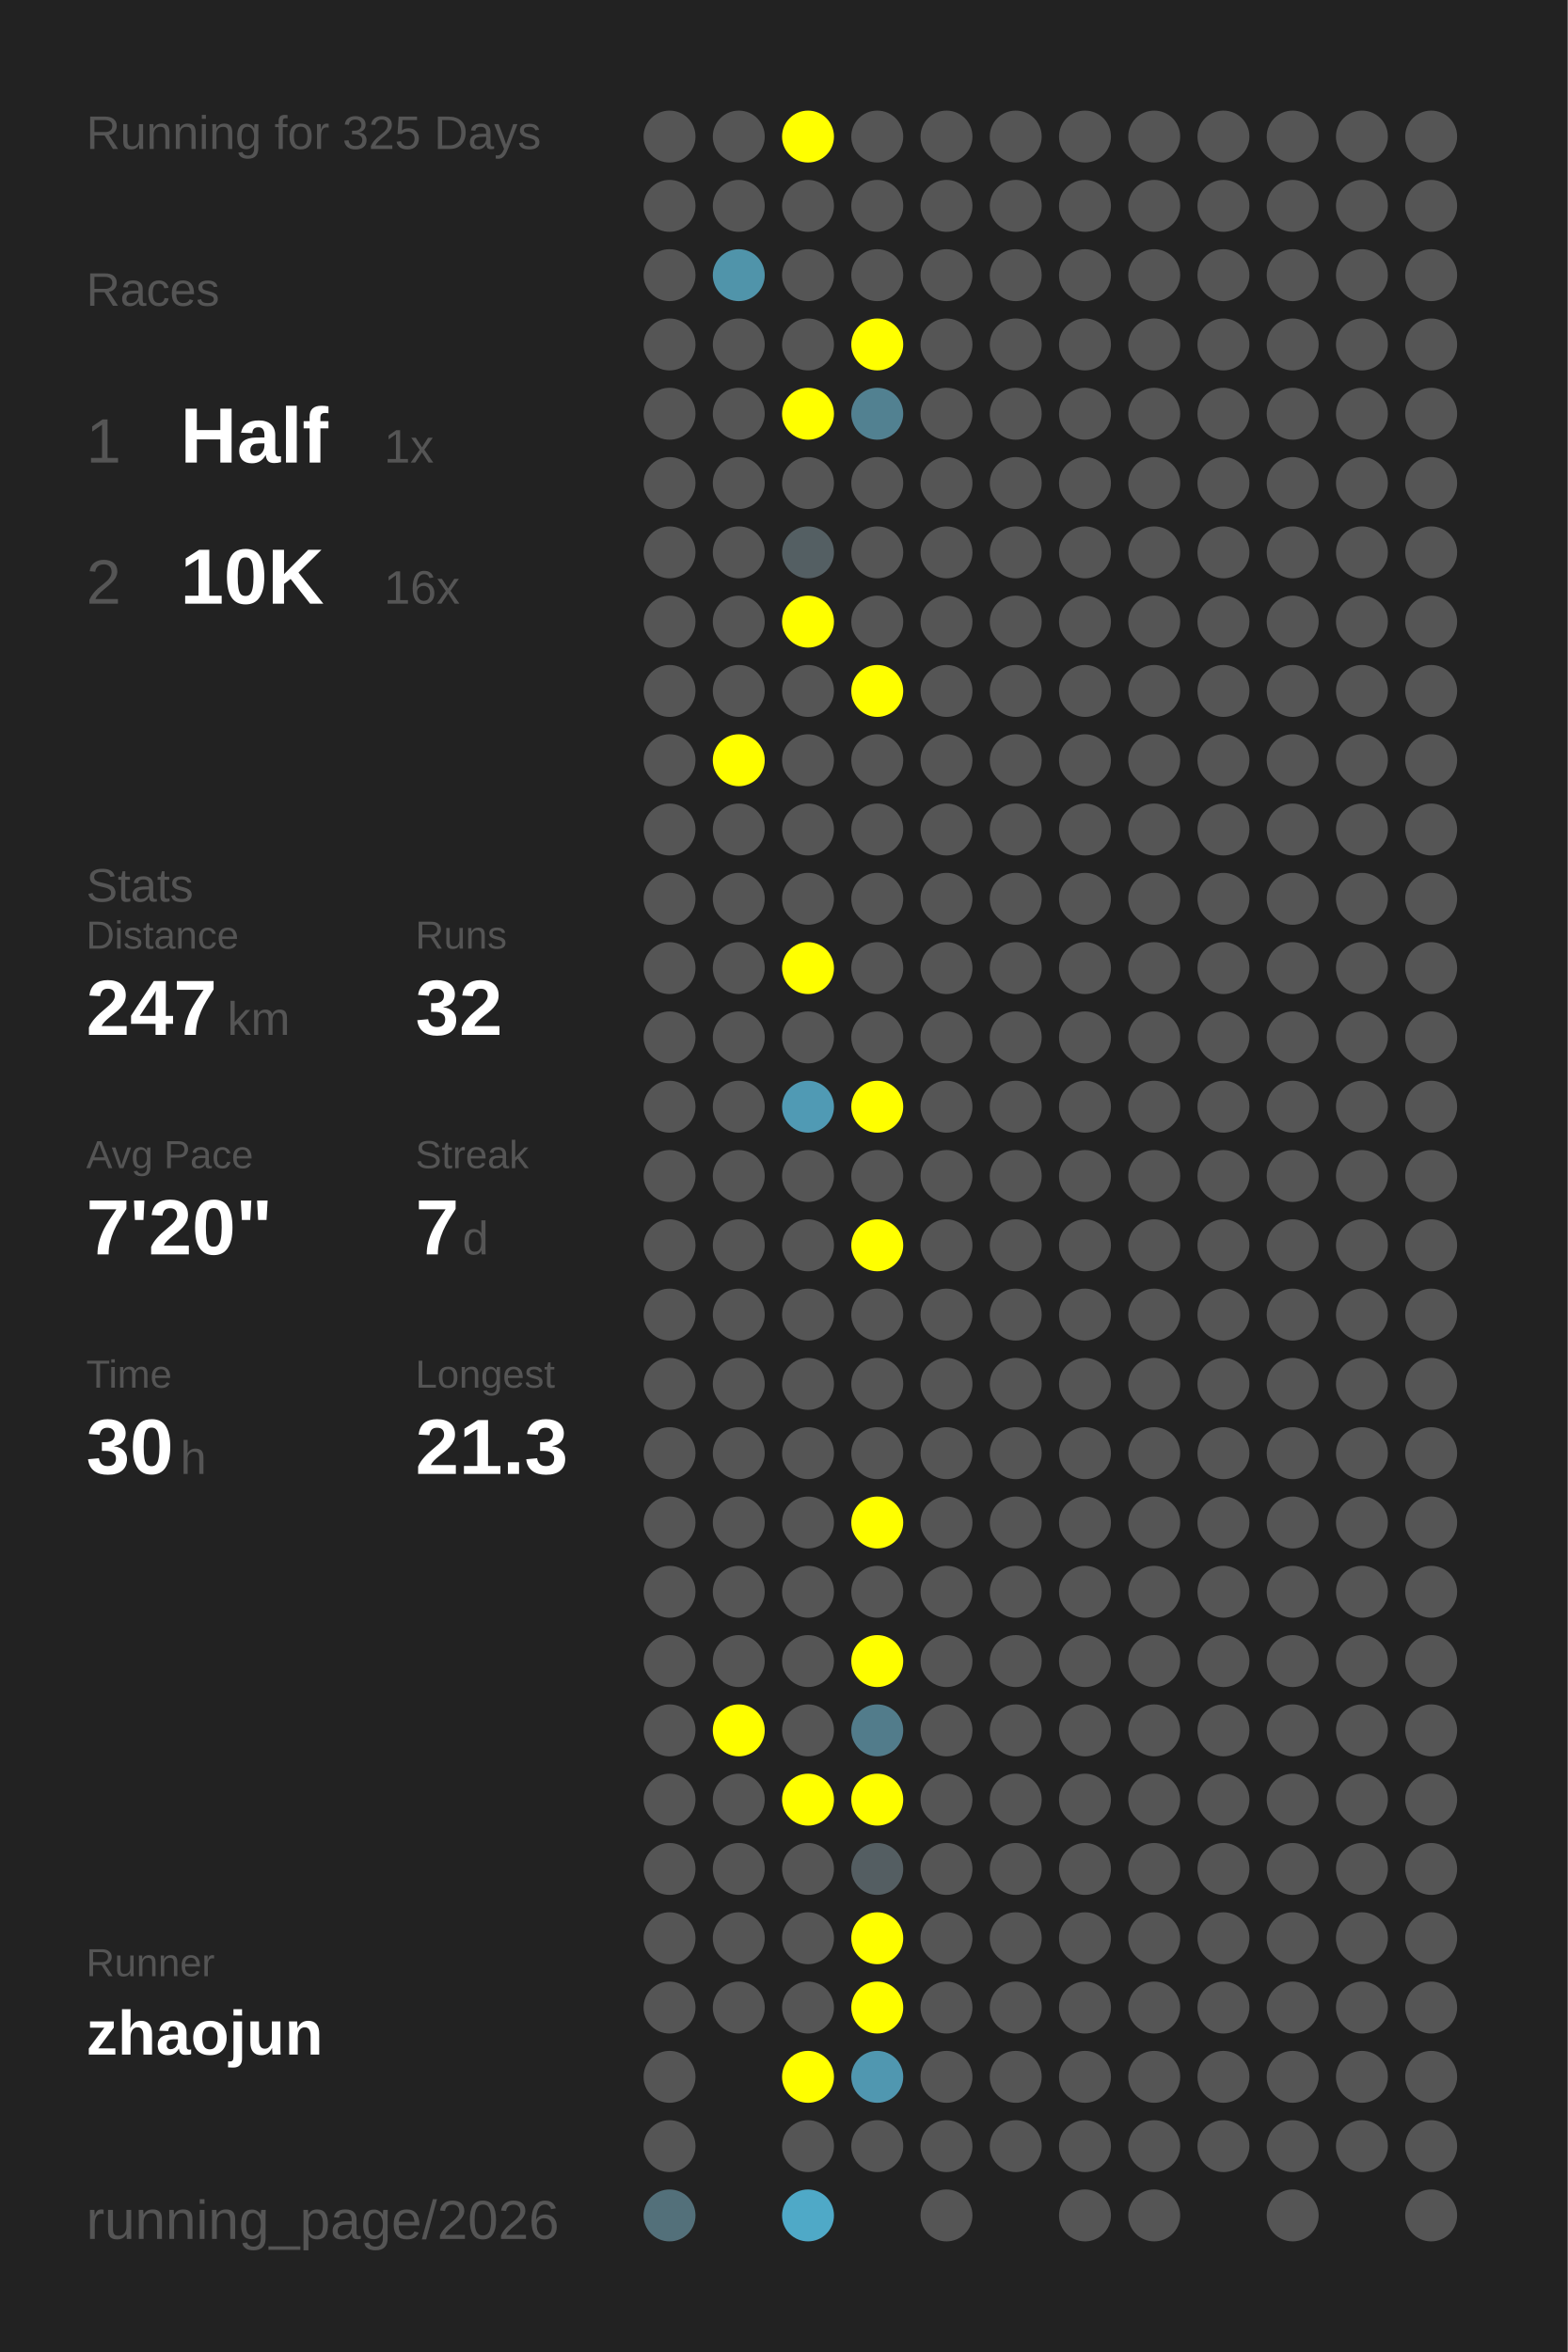
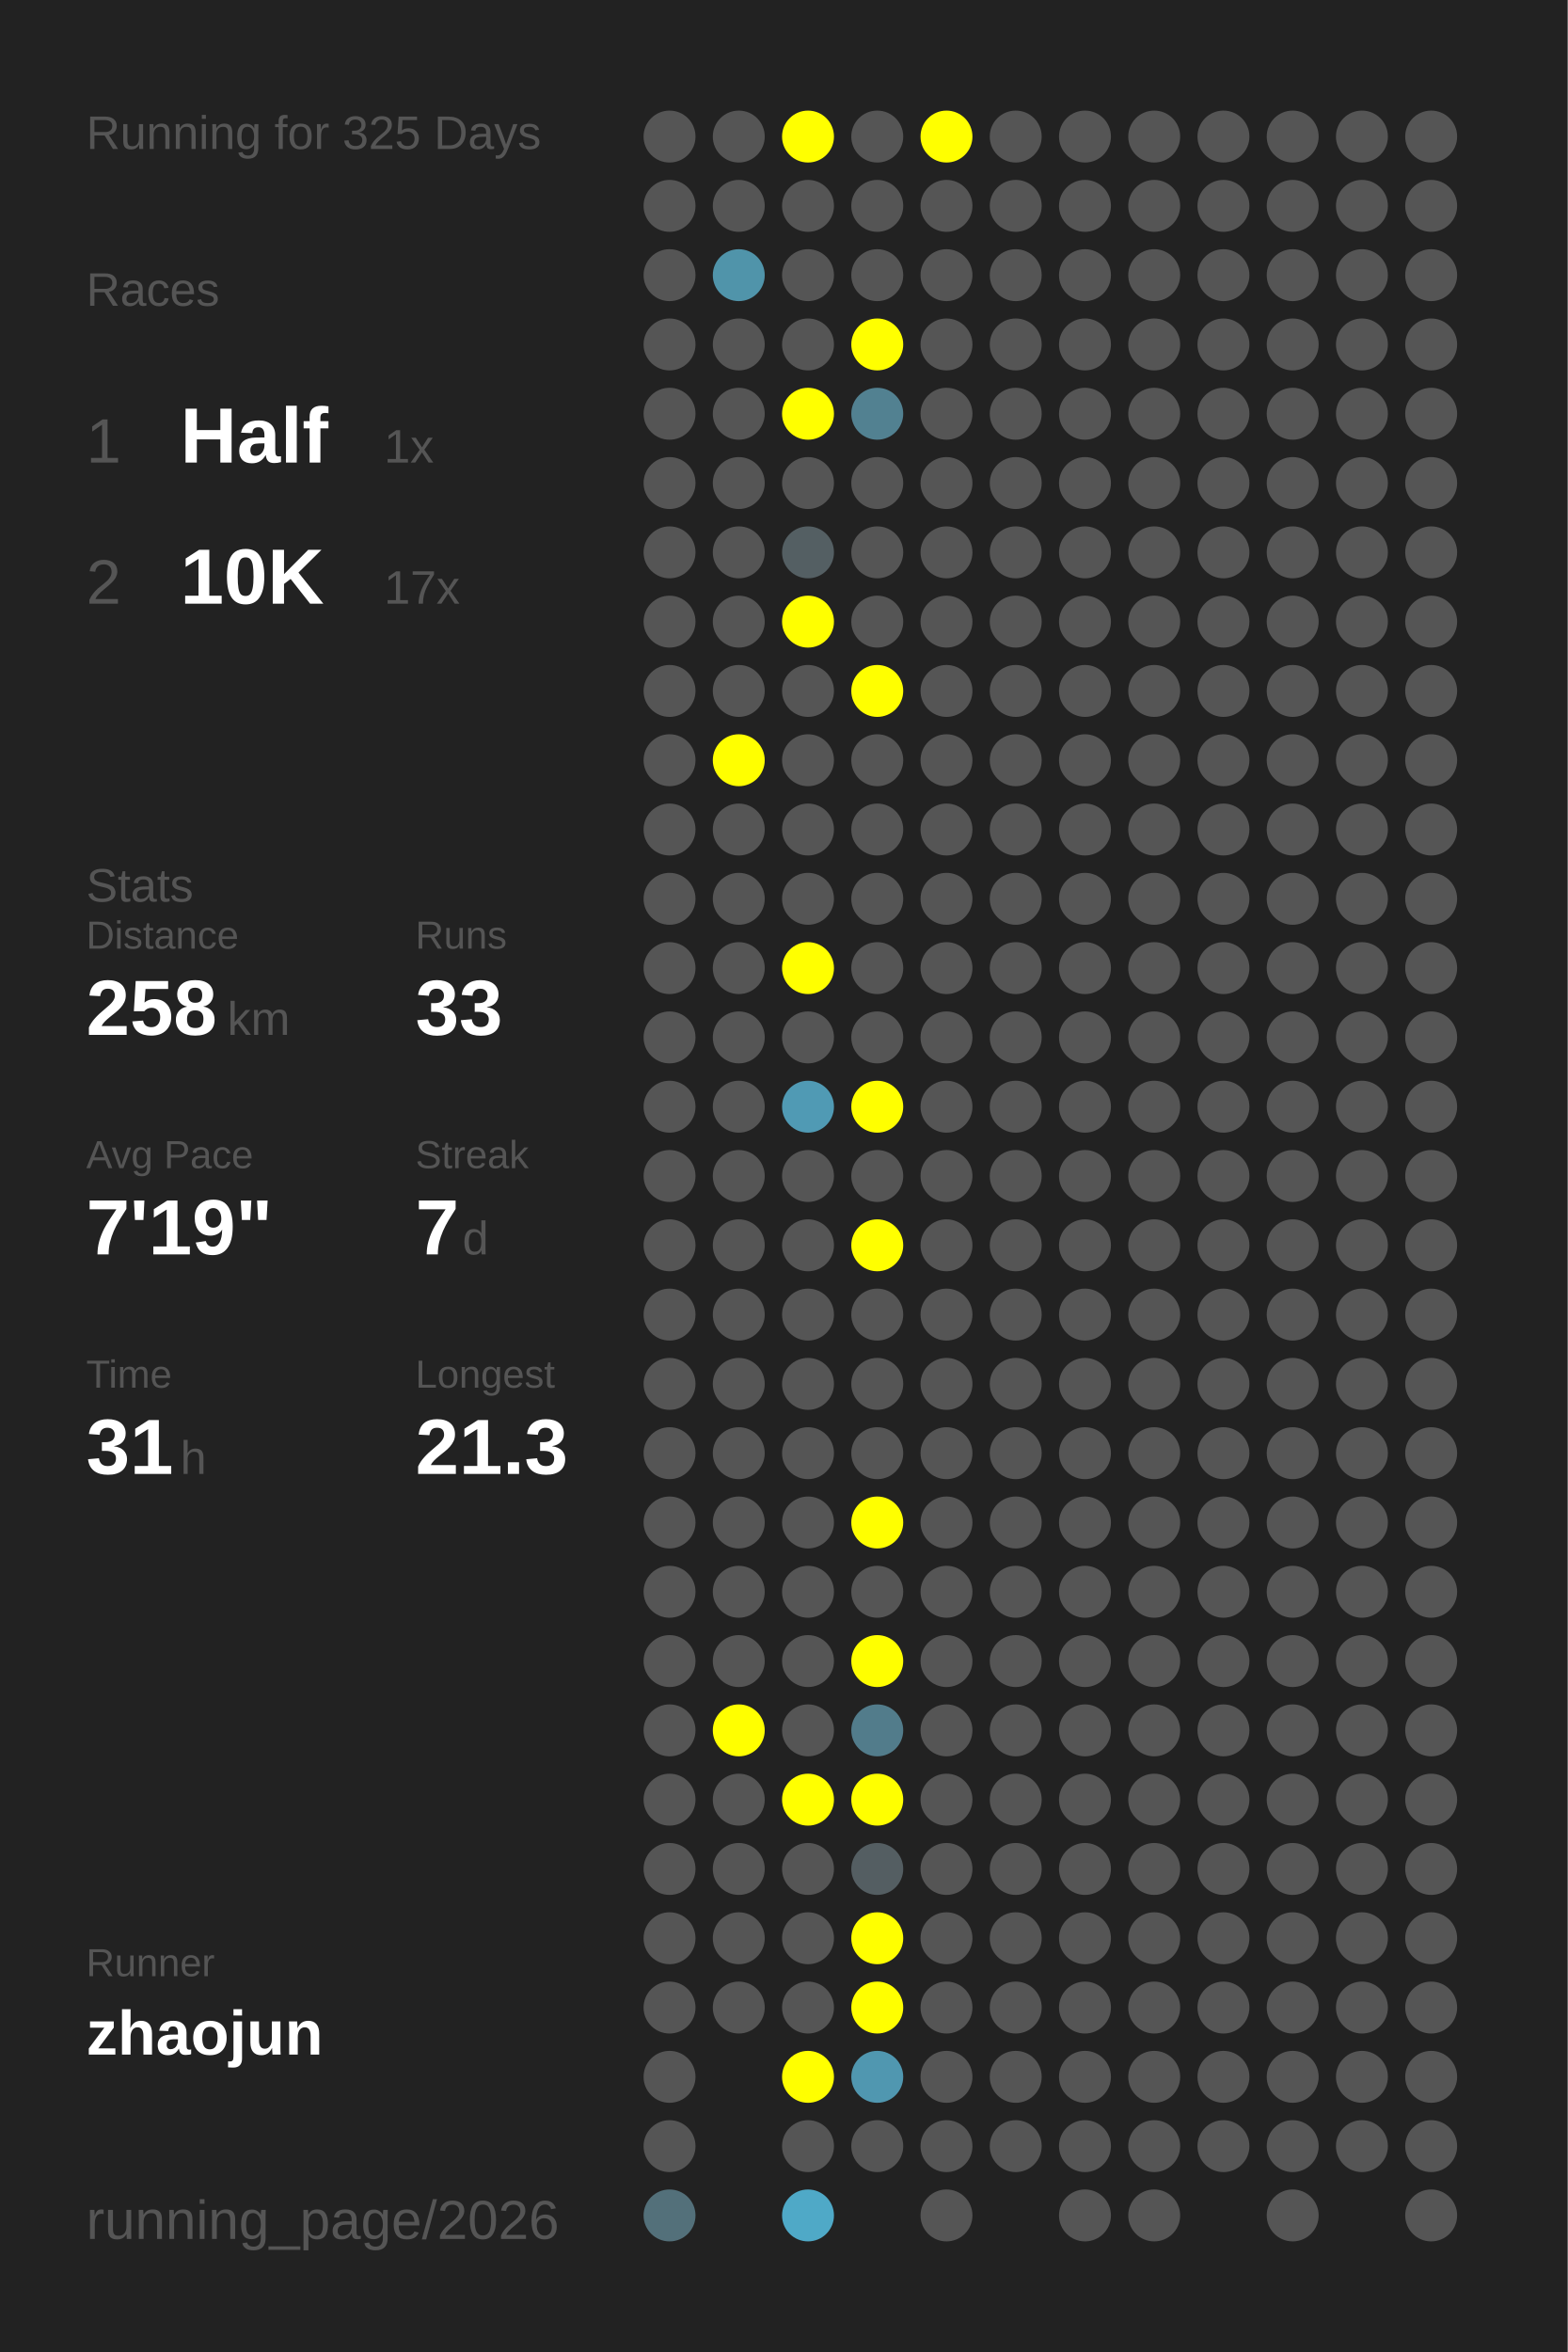
<svg xmlns="http://www.w3.org/2000/svg" baseProfile="full" height="300mm" version="1.1" viewBox="0,0,200,300" width="200mm">
  <defs />
  <rect fill="#222222" height="300" width="200" x="0" y="0" />
  <text fill="#555555" style="font-size:6px; font-family:Arial;" x="11" y="19">Running for 325 Days</text>
  <text fill="#555555" style="font-size:6px; font-family:Arial;" x="11" y="39">Races</text>
  <text fill="#555555" style="font-size:8px; font-family:Arial;" x="11" y="59">1</text>
  <text fill="#FFFFFF" style="font-size:10px; font-family:Arial; font-weight:bold;" x="23" y="59">Half</text>
  <text fill="#555555" style="font-size:6px; font-family:Arial;" x="49" y="59">1x</text>
  <text fill="#555555" style="font-size:8px; font-family:Arial;" x="11" y="77">2</text>
  <text fill="#FFFFFF" style="font-size:10px; font-family:Arial; font-weight:bold;" x="23" y="77">10K</text>
-   <text fill="#555555" style="font-size:6px; font-family:Arial;" x="49" y="77">16x</text>
+   <text fill="#555555" style="font-size:6px; font-family:Arial;" x="49" y="77">17x</text>
  <text fill="#555555" style="font-size:6px; font-family:Arial;" x="11" y="115">Stats</text>
  <text fill="#555555" style="font-size:5px; font-family:Arial;" x="11" y="121">Distance</text>
-   <text fill="#FFFFFF" style="font-size:10px; font-family:Arial; font-weight:bold;" x="11" y="132">247</text>
+   <text fill="#FFFFFF" style="font-size:10px; font-family:Arial; font-weight:bold;" x="11" y="132">258</text>
  <text fill="#555555" style="font-size:6px; font-family:Arial;" x="29" y="132">km</text>
  <text fill="#555555" style="font-size:5px; font-family:Arial;" x="53" y="121">Runs</text>
-   <text fill="#FFFFFF" style="font-size:10px; font-family:Arial; font-weight:bold;" x="53" y="132">32</text>
+   <text fill="#FFFFFF" style="font-size:10px; font-family:Arial; font-weight:bold;" x="53" y="132">33</text>
  <text fill="#555555" style="font-size:5px; font-family:Arial;" x="11" y="149">Avg Pace</text>
-   <text fill="#FFFFFF" style="font-size:10px; font-family:Arial; font-weight:bold;" x="11" y="160">7'20"</text>
+   <text fill="#FFFFFF" style="font-size:10px; font-family:Arial; font-weight:bold;" x="11" y="160">7'19"</text>
  <text fill="#555555" style="font-size:5px; font-family:Arial;" x="53" y="149">Streak</text>
  <text fill="#FFFFFF" style="font-size:10px; font-family:Arial; font-weight:bold;" x="53" y="160">7</text>
  <text fill="#555555" style="font-size:6px; font-family:Arial;" x="59" y="160">d</text>
  <text fill="#555555" style="font-size:5px; font-family:Arial;" x="11" y="177">Time</text>
-   <text fill="#FFFFFF" style="font-size:10px; font-family:Arial; font-weight:bold;" x="11" y="188">30</text>
+   <text fill="#FFFFFF" style="font-size:10px; font-family:Arial; font-weight:bold;" x="11" y="188">31</text>
  <text fill="#555555" style="font-size:6px; font-family:Arial;" x="23" y="188">h</text>
  <text fill="#555555" style="font-size:5px; font-family:Arial;" x="53" y="177">Longest</text>
  <text fill="#FFFFFF" style="font-size:10px; font-family:Arial; font-weight:bold;" x="53" y="188">21.3</text>
  <text fill="#555555" style="font-size:5px; font-family:Arial;" x="11" y="252.065">Runner</text>
  <text fill="#FFFFFF" style="font-size:8px; font-family:Arial; font-weight:bold;" x="11" y="262.065">zhaojun</text>
  <text fill="#555555" style="font-size:7px; font-family:Arial;" x="11" y="285.581">running_page/2026</text>
  <circle cx="85.417" cy="17.419" fill="#555555" r="3.312" />
  <circle cx="85.417" cy="26.258" fill="#555555" r="3.312" />
  <circle cx="85.417" cy="35.097" fill="#555555" r="3.312" />
  <circle cx="85.417" cy="43.935" fill="#555555" r="3.312" />
  <circle cx="85.417" cy="52.774" fill="#555555" r="3.312" />
  <circle cx="85.417" cy="61.613" fill="#555555" r="3.312" />
  <circle cx="85.417" cy="70.452" fill="#555555" r="3.312" />
  <circle cx="85.417" cy="79.29" fill="#555555" r="3.312" />
  <circle cx="85.417" cy="88.129" fill="#555555" r="3.312" />
  <circle cx="85.417" cy="96.968" fill="#555555" r="3.312" />
  <circle cx="85.417" cy="105.806" fill="#555555" r="3.312" />
  <circle cx="85.417" cy="114.645" fill="#555555" r="3.312" />
  <circle cx="85.417" cy="123.484" fill="#555555" r="3.312" />
  <circle cx="85.417" cy="132.323" fill="#555555" r="3.312" />
  <circle cx="85.417" cy="141.161" fill="#555555" r="3.312" />
  <circle cx="85.417" cy="150" fill="#555555" r="3.312" />
  <circle cx="85.417" cy="158.839" fill="#555555" r="3.312" />
  <circle cx="85.417" cy="167.677" fill="#555555" r="3.312" />
  <circle cx="85.417" cy="176.516" fill="#555555" r="3.312" />
  <circle cx="85.417" cy="185.355" fill="#555555" r="3.312" />
  <circle cx="85.417" cy="194.194" fill="#555555" r="3.312" />
  <circle cx="85.417" cy="203.032" fill="#555555" r="3.312" />
  <circle cx="85.417" cy="211.871" fill="#555555" r="3.312" />
  <circle cx="85.417" cy="220.71" fill="#555555" r="3.312" />
  <circle cx="85.417" cy="229.548" fill="#555555" r="3.312" />
  <circle cx="85.417" cy="238.387" fill="#555555" r="3.312" />
  <circle cx="85.417" cy="247.226" fill="#555555" r="3.312" />
  <circle cx="85.417" cy="256.065" fill="#555555" r="3.312" />
  <circle cx="85.417" cy="264.903" fill="#555555" r="3.312" />
  <circle cx="85.417" cy="273.742" fill="#555555" r="3.312" />
  <circle cx="85.417" cy="282.581" fill="#53707a" r="3.312" />
  <circle cx="94.25" cy="17.419" fill="#555555" r="3.312" />
  <circle cx="94.25" cy="26.258" fill="#555555" r="3.312" />
  <circle cx="94.25" cy="35.097" fill="#5094aa" r="3.312" />
  <circle cx="94.25" cy="43.935" fill="#555555" r="3.312" />
  <circle cx="94.25" cy="52.774" fill="#555555" r="3.312" />
  <circle cx="94.25" cy="61.613" fill="#555555" r="3.312" />
  <circle cx="94.25" cy="70.452" fill="#555555" r="3.312" />
  <circle cx="94.25" cy="79.29" fill="#555555" r="3.312" />
  <circle cx="94.25" cy="88.129" fill="#555555" r="3.312" />
  <circle cx="94.25" cy="96.968" fill="#FFFF00" r="3.312" />
  <circle cx="94.25" cy="105.806" fill="#555555" r="3.312" />
  <circle cx="94.25" cy="114.645" fill="#555555" r="3.312" />
  <circle cx="94.25" cy="123.484" fill="#555555" r="3.312" />
  <circle cx="94.25" cy="132.323" fill="#555555" r="3.312" />
  <circle cx="94.25" cy="141.161" fill="#555555" r="3.312" />
  <circle cx="94.25" cy="150" fill="#555555" r="3.312" />
  <circle cx="94.25" cy="158.839" fill="#555555" r="3.312" />
  <circle cx="94.25" cy="167.677" fill="#555555" r="3.312" />
  <circle cx="94.25" cy="176.516" fill="#555555" r="3.312" />
  <circle cx="94.25" cy="185.355" fill="#555555" r="3.312" />
  <circle cx="94.25" cy="194.194" fill="#555555" r="3.312" />
  <circle cx="94.25" cy="203.032" fill="#555555" r="3.312" />
  <circle cx="94.25" cy="211.871" fill="#555555" r="3.312" />
  <circle cx="94.25" cy="220.71" fill="#FFFF00" r="3.312" />
  <circle cx="94.25" cy="229.548" fill="#555555" r="3.312" />
  <circle cx="94.25" cy="238.387" fill="#555555" r="3.312" />
  <circle cx="94.25" cy="247.226" fill="#555555" r="3.312" />
  <circle cx="94.25" cy="256.065" fill="#555555" r="3.312" />
  <circle cx="103.083" cy="17.419" fill="#FFFF00" r="3.312" />
  <circle cx="103.083" cy="26.258" fill="#555555" r="3.312" />
  <circle cx="103.083" cy="35.097" fill="#555555" r="3.312" />
  <circle cx="103.083" cy="43.935" fill="#555555" r="3.312" />
  <circle cx="103.083" cy="52.774" fill="#FFFF00" r="3.312" />
  <circle cx="103.083" cy="61.613" fill="#555555" r="3.312" />
  <circle cx="103.083" cy="70.452" fill="#545f63" r="3.312" />
  <circle cx="103.083" cy="79.29" fill="#FFFF00" r="3.312" />
  <circle cx="103.083" cy="88.129" fill="#555555" r="3.312" />
  <circle cx="103.083" cy="96.968" fill="#555555" r="3.312" />
  <circle cx="103.083" cy="105.806" fill="#555555" r="3.312" />
  <circle cx="103.083" cy="114.645" fill="#555555" r="3.312" />
  <circle cx="103.083" cy="123.484" fill="#FFFF00" r="3.312" />
  <circle cx="103.083" cy="132.323" fill="#555555" r="3.312" />
  <circle cx="103.083" cy="141.161" fill="#509ab4" r="3.312" />
  <circle cx="103.083" cy="150" fill="#555555" r="3.312" />
  <circle cx="103.083" cy="158.839" fill="#555555" r="3.312" />
  <circle cx="103.083" cy="167.677" fill="#555555" r="3.312" />
  <circle cx="103.083" cy="176.516" fill="#555555" r="3.312" />
  <circle cx="103.083" cy="185.355" fill="#555555" r="3.312" />
  <circle cx="103.083" cy="194.194" fill="#555555" r="3.312" />
  <circle cx="103.083" cy="203.032" fill="#555555" r="3.312" />
  <circle cx="103.083" cy="211.871" fill="#555555" r="3.312" />
  <circle cx="103.083" cy="220.71" fill="#555555" r="3.312" />
  <circle cx="103.083" cy="229.548" fill="#FFFF00" r="3.312" />
  <circle cx="103.083" cy="238.387" fill="#555555" r="3.312" />
  <circle cx="103.083" cy="247.226" fill="#555555" r="3.312" />
  <circle cx="103.083" cy="256.065" fill="#555555" r="3.312" />
  <circle cx="103.083" cy="264.903" fill="#FFFF00" r="3.312" />
  <circle cx="103.083" cy="273.742" fill="#555555" r="3.312" />
  <circle cx="103.083" cy="282.581" fill="#4fa9c7" r="3.312" />
  <circle cx="111.917" cy="17.419" fill="#555555" r="3.312" />
  <circle cx="111.917" cy="26.258" fill="#555555" r="3.312" />
  <circle cx="111.917" cy="35.097" fill="#555555" r="3.312" />
  <circle cx="111.917" cy="43.935" fill="#FFFF00" r="3.312" />
  <circle cx="111.917" cy="52.774" fill="#528191" r="3.312" />
  <circle cx="111.917" cy="61.613" fill="#555555" r="3.312" />
  <circle cx="111.917" cy="70.452" fill="#555555" r="3.312" />
  <circle cx="111.917" cy="79.29" fill="#555555" r="3.312" />
  <circle cx="111.917" cy="88.129" fill="#FFFF00" r="3.312" />
  <circle cx="111.917" cy="96.968" fill="#555555" r="3.312" />
  <circle cx="111.917" cy="105.806" fill="#555555" r="3.312" />
  <circle cx="111.917" cy="114.645" fill="#555555" r="3.312" />
  <circle cx="111.917" cy="123.484" fill="#555555" r="3.312" />
  <circle cx="111.917" cy="132.323" fill="#555555" r="3.312" />
  <circle cx="111.917" cy="141.161" fill="#FFFF00" r="3.312" />
  <circle cx="111.917" cy="150" fill="#555555" r="3.312" />
  <circle cx="111.917" cy="158.839" fill="#FFFF00" r="3.312" />
  <circle cx="111.917" cy="167.677" fill="#555555" r="3.312" />
  <circle cx="111.917" cy="176.516" fill="#555555" r="3.312" />
  <circle cx="111.917" cy="185.355" fill="#555555" r="3.312" />
  <circle cx="111.917" cy="194.194" fill="#FFFF00" r="3.312" />
  <circle cx="111.917" cy="203.032" fill="#555555" r="3.312" />
  <circle cx="111.917" cy="211.871" fill="#FFFF00" r="3.312" />
  <circle cx="111.917" cy="220.71" fill="#527c8b" r="3.312" />
  <circle cx="111.917" cy="229.548" fill="#FFFF00" r="3.312" />
  <circle cx="111.917" cy="238.387" fill="#545e62" r="3.312" />
  <circle cx="111.917" cy="247.226" fill="#FFFF00" r="3.312" />
  <circle cx="111.917" cy="256.065" fill="#FFFF00" r="3.312" />
  <circle cx="111.917" cy="264.903" fill="#5097b0" r="3.312" />
  <circle cx="111.917" cy="273.742" fill="#555555" r="3.312" />
-   <circle cx="120.75" cy="17.419" fill="#555555" r="3.312" />
+   <circle cx="120.75" cy="17.419" fill="#FFFF00" r="3.312" />
  <circle cx="120.75" cy="26.258" fill="#555555" r="3.312" />
  <circle cx="120.75" cy="35.097" fill="#555555" r="3.312" />
  <circle cx="120.75" cy="43.935" fill="#555555" r="3.312" />
  <circle cx="120.75" cy="52.774" fill="#555555" r="3.312" />
  <circle cx="120.75" cy="61.613" fill="#555555" r="3.312" />
  <circle cx="120.75" cy="70.452" fill="#555555" r="3.312" />
  <circle cx="120.75" cy="79.29" fill="#555555" r="3.312" />
  <circle cx="120.75" cy="88.129" fill="#555555" r="3.312" />
  <circle cx="120.75" cy="96.968" fill="#555555" r="3.312" />
  <circle cx="120.75" cy="105.806" fill="#555555" r="3.312" />
  <circle cx="120.75" cy="114.645" fill="#555555" r="3.312" />
  <circle cx="120.75" cy="123.484" fill="#555555" r="3.312" />
  <circle cx="120.75" cy="132.323" fill="#555555" r="3.312" />
  <circle cx="120.75" cy="141.161" fill="#555555" r="3.312" />
  <circle cx="120.75" cy="150" fill="#555555" r="3.312" />
  <circle cx="120.75" cy="158.839" fill="#555555" r="3.312" />
  <circle cx="120.75" cy="167.677" fill="#555555" r="3.312" />
  <circle cx="120.75" cy="176.516" fill="#555555" r="3.312" />
  <circle cx="120.75" cy="185.355" fill="#555555" r="3.312" />
  <circle cx="120.75" cy="194.194" fill="#555555" r="3.312" />
  <circle cx="120.75" cy="203.032" fill="#555555" r="3.312" />
  <circle cx="120.75" cy="211.871" fill="#555555" r="3.312" />
  <circle cx="120.75" cy="220.71" fill="#555555" r="3.312" />
  <circle cx="120.75" cy="229.548" fill="#555555" r="3.312" />
  <circle cx="120.75" cy="238.387" fill="#555555" r="3.312" />
  <circle cx="120.75" cy="247.226" fill="#555555" r="3.312" />
  <circle cx="120.75" cy="256.065" fill="#555555" r="3.312" />
  <circle cx="120.75" cy="264.903" fill="#555555" r="3.312" />
  <circle cx="120.75" cy="273.742" fill="#555555" r="3.312" />
  <circle cx="120.75" cy="282.581" fill="#555555" r="3.312" />
  <circle cx="129.583" cy="17.419" fill="#555555" r="3.312" />
  <circle cx="129.583" cy="26.258" fill="#555555" r="3.312" />
  <circle cx="129.583" cy="35.097" fill="#555555" r="3.312" />
  <circle cx="129.583" cy="43.935" fill="#555555" r="3.312" />
  <circle cx="129.583" cy="52.774" fill="#555555" r="3.312" />
  <circle cx="129.583" cy="61.613" fill="#555555" r="3.312" />
  <circle cx="129.583" cy="70.452" fill="#555555" r="3.312" />
  <circle cx="129.583" cy="79.29" fill="#555555" r="3.312" />
  <circle cx="129.583" cy="88.129" fill="#555555" r="3.312" />
  <circle cx="129.583" cy="96.968" fill="#555555" r="3.312" />
  <circle cx="129.583" cy="105.806" fill="#555555" r="3.312" />
  <circle cx="129.583" cy="114.645" fill="#555555" r="3.312" />
  <circle cx="129.583" cy="123.484" fill="#555555" r="3.312" />
  <circle cx="129.583" cy="132.323" fill="#555555" r="3.312" />
  <circle cx="129.583" cy="141.161" fill="#555555" r="3.312" />
  <circle cx="129.583" cy="150" fill="#555555" r="3.312" />
  <circle cx="129.583" cy="158.839" fill="#555555" r="3.312" />
  <circle cx="129.583" cy="167.677" fill="#555555" r="3.312" />
  <circle cx="129.583" cy="176.516" fill="#555555" r="3.312" />
  <circle cx="129.583" cy="185.355" fill="#555555" r="3.312" />
  <circle cx="129.583" cy="194.194" fill="#555555" r="3.312" />
  <circle cx="129.583" cy="203.032" fill="#555555" r="3.312" />
  <circle cx="129.583" cy="211.871" fill="#555555" r="3.312" />
  <circle cx="129.583" cy="220.71" fill="#555555" r="3.312" />
  <circle cx="129.583" cy="229.548" fill="#555555" r="3.312" />
  <circle cx="129.583" cy="238.387" fill="#555555" r="3.312" />
  <circle cx="129.583" cy="247.226" fill="#555555" r="3.312" />
  <circle cx="129.583" cy="256.065" fill="#555555" r="3.312" />
  <circle cx="129.583" cy="264.903" fill="#555555" r="3.312" />
  <circle cx="129.583" cy="273.742" fill="#555555" r="3.312" />
  <circle cx="138.417" cy="17.419" fill="#555555" r="3.312" />
  <circle cx="138.417" cy="26.258" fill="#555555" r="3.312" />
  <circle cx="138.417" cy="35.097" fill="#555555" r="3.312" />
  <circle cx="138.417" cy="43.935" fill="#555555" r="3.312" />
  <circle cx="138.417" cy="52.774" fill="#555555" r="3.312" />
  <circle cx="138.417" cy="61.613" fill="#555555" r="3.312" />
  <circle cx="138.417" cy="70.452" fill="#555555" r="3.312" />
  <circle cx="138.417" cy="79.29" fill="#555555" r="3.312" />
  <circle cx="138.417" cy="88.129" fill="#555555" r="3.312" />
  <circle cx="138.417" cy="96.968" fill="#555555" r="3.312" />
  <circle cx="138.417" cy="105.806" fill="#555555" r="3.312" />
  <circle cx="138.417" cy="114.645" fill="#555555" r="3.312" />
  <circle cx="138.417" cy="123.484" fill="#555555" r="3.312" />
  <circle cx="138.417" cy="132.323" fill="#555555" r="3.312" />
  <circle cx="138.417" cy="141.161" fill="#555555" r="3.312" />
  <circle cx="138.417" cy="150" fill="#555555" r="3.312" />
  <circle cx="138.417" cy="158.839" fill="#555555" r="3.312" />
  <circle cx="138.417" cy="167.677" fill="#555555" r="3.312" />
  <circle cx="138.417" cy="176.516" fill="#555555" r="3.312" />
  <circle cx="138.417" cy="185.355" fill="#555555" r="3.312" />
  <circle cx="138.417" cy="194.194" fill="#555555" r="3.312" />
  <circle cx="138.417" cy="203.032" fill="#555555" r="3.312" />
  <circle cx="138.417" cy="211.871" fill="#555555" r="3.312" />
  <circle cx="138.417" cy="220.71" fill="#555555" r="3.312" />
  <circle cx="138.417" cy="229.548" fill="#555555" r="3.312" />
  <circle cx="138.417" cy="238.387" fill="#555555" r="3.312" />
  <circle cx="138.417" cy="247.226" fill="#555555" r="3.312" />
  <circle cx="138.417" cy="256.065" fill="#555555" r="3.312" />
  <circle cx="138.417" cy="264.903" fill="#555555" r="3.312" />
  <circle cx="138.417" cy="273.742" fill="#555555" r="3.312" />
  <circle cx="138.417" cy="282.581" fill="#555555" r="3.312" />
  <circle cx="147.25" cy="17.419" fill="#555555" r="3.312" />
  <circle cx="147.25" cy="26.258" fill="#555555" r="3.312" />
  <circle cx="147.25" cy="35.097" fill="#555555" r="3.312" />
  <circle cx="147.25" cy="43.935" fill="#555555" r="3.312" />
  <circle cx="147.25" cy="52.774" fill="#555555" r="3.312" />
  <circle cx="147.25" cy="61.613" fill="#555555" r="3.312" />
  <circle cx="147.25" cy="70.452" fill="#555555" r="3.312" />
  <circle cx="147.25" cy="79.29" fill="#555555" r="3.312" />
  <circle cx="147.25" cy="88.129" fill="#555555" r="3.312" />
  <circle cx="147.25" cy="96.968" fill="#555555" r="3.312" />
  <circle cx="147.25" cy="105.806" fill="#555555" r="3.312" />
  <circle cx="147.25" cy="114.645" fill="#555555" r="3.312" />
  <circle cx="147.25" cy="123.484" fill="#555555" r="3.312" />
  <circle cx="147.25" cy="132.323" fill="#555555" r="3.312" />
  <circle cx="147.25" cy="141.161" fill="#555555" r="3.312" />
  <circle cx="147.25" cy="150" fill="#555555" r="3.312" />
  <circle cx="147.25" cy="158.839" fill="#555555" r="3.312" />
  <circle cx="147.25" cy="167.677" fill="#555555" r="3.312" />
  <circle cx="147.25" cy="176.516" fill="#555555" r="3.312" />
  <circle cx="147.25" cy="185.355" fill="#555555" r="3.312" />
  <circle cx="147.25" cy="194.194" fill="#555555" r="3.312" />
  <circle cx="147.25" cy="203.032" fill="#555555" r="3.312" />
  <circle cx="147.25" cy="211.871" fill="#555555" r="3.312" />
  <circle cx="147.25" cy="220.71" fill="#555555" r="3.312" />
  <circle cx="147.25" cy="229.548" fill="#555555" r="3.312" />
  <circle cx="147.25" cy="238.387" fill="#555555" r="3.312" />
  <circle cx="147.25" cy="247.226" fill="#555555" r="3.312" />
  <circle cx="147.25" cy="256.065" fill="#555555" r="3.312" />
  <circle cx="147.25" cy="264.903" fill="#555555" r="3.312" />
  <circle cx="147.25" cy="273.742" fill="#555555" r="3.312" />
  <circle cx="147.25" cy="282.581" fill="#555555" r="3.312" />
  <circle cx="156.083" cy="17.419" fill="#555555" r="3.312" />
  <circle cx="156.083" cy="26.258" fill="#555555" r="3.312" />
  <circle cx="156.083" cy="35.097" fill="#555555" r="3.312" />
  <circle cx="156.083" cy="43.935" fill="#555555" r="3.312" />
  <circle cx="156.083" cy="52.774" fill="#555555" r="3.312" />
  <circle cx="156.083" cy="61.613" fill="#555555" r="3.312" />
  <circle cx="156.083" cy="70.452" fill="#555555" r="3.312" />
  <circle cx="156.083" cy="79.29" fill="#555555" r="3.312" />
  <circle cx="156.083" cy="88.129" fill="#555555" r="3.312" />
  <circle cx="156.083" cy="96.968" fill="#555555" r="3.312" />
  <circle cx="156.083" cy="105.806" fill="#555555" r="3.312" />
  <circle cx="156.083" cy="114.645" fill="#555555" r="3.312" />
  <circle cx="156.083" cy="123.484" fill="#555555" r="3.312" />
  <circle cx="156.083" cy="132.323" fill="#555555" r="3.312" />
  <circle cx="156.083" cy="141.161" fill="#555555" r="3.312" />
  <circle cx="156.083" cy="150" fill="#555555" r="3.312" />
  <circle cx="156.083" cy="158.839" fill="#555555" r="3.312" />
  <circle cx="156.083" cy="167.677" fill="#555555" r="3.312" />
  <circle cx="156.083" cy="176.516" fill="#555555" r="3.312" />
  <circle cx="156.083" cy="185.355" fill="#555555" r="3.312" />
  <circle cx="156.083" cy="194.194" fill="#555555" r="3.312" />
  <circle cx="156.083" cy="203.032" fill="#555555" r="3.312" />
  <circle cx="156.083" cy="211.871" fill="#555555" r="3.312" />
  <circle cx="156.083" cy="220.71" fill="#555555" r="3.312" />
  <circle cx="156.083" cy="229.548" fill="#555555" r="3.312" />
  <circle cx="156.083" cy="238.387" fill="#555555" r="3.312" />
  <circle cx="156.083" cy="247.226" fill="#555555" r="3.312" />
  <circle cx="156.083" cy="256.065" fill="#555555" r="3.312" />
  <circle cx="156.083" cy="264.903" fill="#555555" r="3.312" />
  <circle cx="156.083" cy="273.742" fill="#555555" r="3.312" />
  <circle cx="164.917" cy="17.419" fill="#555555" r="3.312" />
  <circle cx="164.917" cy="26.258" fill="#555555" r="3.312" />
  <circle cx="164.917" cy="35.097" fill="#555555" r="3.312" />
  <circle cx="164.917" cy="43.935" fill="#555555" r="3.312" />
  <circle cx="164.917" cy="52.774" fill="#555555" r="3.312" />
  <circle cx="164.917" cy="61.613" fill="#555555" r="3.312" />
  <circle cx="164.917" cy="70.452" fill="#555555" r="3.312" />
  <circle cx="164.917" cy="79.29" fill="#555555" r="3.312" />
  <circle cx="164.917" cy="88.129" fill="#555555" r="3.312" />
  <circle cx="164.917" cy="96.968" fill="#555555" r="3.312" />
  <circle cx="164.917" cy="105.806" fill="#555555" r="3.312" />
  <circle cx="164.917" cy="114.645" fill="#555555" r="3.312" />
  <circle cx="164.917" cy="123.484" fill="#555555" r="3.312" />
  <circle cx="164.917" cy="132.323" fill="#555555" r="3.312" />
  <circle cx="164.917" cy="141.161" fill="#555555" r="3.312" />
  <circle cx="164.917" cy="150" fill="#555555" r="3.312" />
  <circle cx="164.917" cy="158.839" fill="#555555" r="3.312" />
  <circle cx="164.917" cy="167.677" fill="#555555" r="3.312" />
  <circle cx="164.917" cy="176.516" fill="#555555" r="3.312" />
  <circle cx="164.917" cy="185.355" fill="#555555" r="3.312" />
  <circle cx="164.917" cy="194.194" fill="#555555" r="3.312" />
  <circle cx="164.917" cy="203.032" fill="#555555" r="3.312" />
  <circle cx="164.917" cy="211.871" fill="#555555" r="3.312" />
  <circle cx="164.917" cy="220.71" fill="#555555" r="3.312" />
  <circle cx="164.917" cy="229.548" fill="#555555" r="3.312" />
  <circle cx="164.917" cy="238.387" fill="#555555" r="3.312" />
  <circle cx="164.917" cy="247.226" fill="#555555" r="3.312" />
  <circle cx="164.917" cy="256.065" fill="#555555" r="3.312" />
  <circle cx="164.917" cy="264.903" fill="#555555" r="3.312" />
  <circle cx="164.917" cy="273.742" fill="#555555" r="3.312" />
  <circle cx="164.917" cy="282.581" fill="#555555" r="3.312" />
  <circle cx="173.75" cy="17.419" fill="#555555" r="3.312" />
  <circle cx="173.75" cy="26.258" fill="#555555" r="3.312" />
  <circle cx="173.75" cy="35.097" fill="#555555" r="3.312" />
  <circle cx="173.75" cy="43.935" fill="#555555" r="3.312" />
  <circle cx="173.75" cy="52.774" fill="#555555" r="3.312" />
  <circle cx="173.75" cy="61.613" fill="#555555" r="3.312" />
  <circle cx="173.75" cy="70.452" fill="#555555" r="3.312" />
  <circle cx="173.75" cy="79.29" fill="#555555" r="3.312" />
  <circle cx="173.75" cy="88.129" fill="#555555" r="3.312" />
  <circle cx="173.75" cy="96.968" fill="#555555" r="3.312" />
  <circle cx="173.75" cy="105.806" fill="#555555" r="3.312" />
  <circle cx="173.75" cy="114.645" fill="#555555" r="3.312" />
  <circle cx="173.75" cy="123.484" fill="#555555" r="3.312" />
  <circle cx="173.75" cy="132.323" fill="#555555" r="3.312" />
  <circle cx="173.75" cy="141.161" fill="#555555" r="3.312" />
  <circle cx="173.75" cy="150" fill="#555555" r="3.312" />
  <circle cx="173.75" cy="158.839" fill="#555555" r="3.312" />
  <circle cx="173.75" cy="167.677" fill="#555555" r="3.312" />
  <circle cx="173.75" cy="176.516" fill="#555555" r="3.312" />
  <circle cx="173.75" cy="185.355" fill="#555555" r="3.312" />
  <circle cx="173.75" cy="194.194" fill="#555555" r="3.312" />
  <circle cx="173.75" cy="203.032" fill="#555555" r="3.312" />
  <circle cx="173.75" cy="211.871" fill="#555555" r="3.312" />
  <circle cx="173.75" cy="220.71" fill="#555555" r="3.312" />
  <circle cx="173.75" cy="229.548" fill="#555555" r="3.312" />
  <circle cx="173.75" cy="238.387" fill="#555555" r="3.312" />
  <circle cx="173.75" cy="247.226" fill="#555555" r="3.312" />
  <circle cx="173.75" cy="256.065" fill="#555555" r="3.312" />
  <circle cx="173.75" cy="264.903" fill="#555555" r="3.312" />
  <circle cx="173.75" cy="273.742" fill="#555555" r="3.312" />
  <circle cx="182.583" cy="17.419" fill="#555555" r="3.312" />
  <circle cx="182.583" cy="26.258" fill="#555555" r="3.312" />
  <circle cx="182.583" cy="35.097" fill="#555555" r="3.312" />
  <circle cx="182.583" cy="43.935" fill="#555555" r="3.312" />
  <circle cx="182.583" cy="52.774" fill="#555555" r="3.312" />
  <circle cx="182.583" cy="61.613" fill="#555555" r="3.312" />
  <circle cx="182.583" cy="70.452" fill="#555555" r="3.312" />
  <circle cx="182.583" cy="79.29" fill="#555555" r="3.312" />
  <circle cx="182.583" cy="88.129" fill="#555555" r="3.312" />
  <circle cx="182.583" cy="96.968" fill="#555555" r="3.312" />
  <circle cx="182.583" cy="105.806" fill="#555555" r="3.312" />
  <circle cx="182.583" cy="114.645" fill="#555555" r="3.312" />
  <circle cx="182.583" cy="123.484" fill="#555555" r="3.312" />
  <circle cx="182.583" cy="132.323" fill="#555555" r="3.312" />
  <circle cx="182.583" cy="141.161" fill="#555555" r="3.312" />
  <circle cx="182.583" cy="150" fill="#555555" r="3.312" />
  <circle cx="182.583" cy="158.839" fill="#555555" r="3.312" />
  <circle cx="182.583" cy="167.677" fill="#555555" r="3.312" />
  <circle cx="182.583" cy="176.516" fill="#555555" r="3.312" />
  <circle cx="182.583" cy="185.355" fill="#555555" r="3.312" />
  <circle cx="182.583" cy="194.194" fill="#555555" r="3.312" />
  <circle cx="182.583" cy="203.032" fill="#555555" r="3.312" />
  <circle cx="182.583" cy="211.871" fill="#555555" r="3.312" />
  <circle cx="182.583" cy="220.71" fill="#555555" r="3.312" />
  <circle cx="182.583" cy="229.548" fill="#555555" r="3.312" />
  <circle cx="182.583" cy="238.387" fill="#555555" r="3.312" />
  <circle cx="182.583" cy="247.226" fill="#555555" r="3.312" />
  <circle cx="182.583" cy="256.065" fill="#555555" r="3.312" />
  <circle cx="182.583" cy="264.903" fill="#555555" r="3.312" />
  <circle cx="182.583" cy="273.742" fill="#555555" r="3.312" />
  <circle cx="182.583" cy="282.581" fill="#555555" r="3.312" />
</svg>
